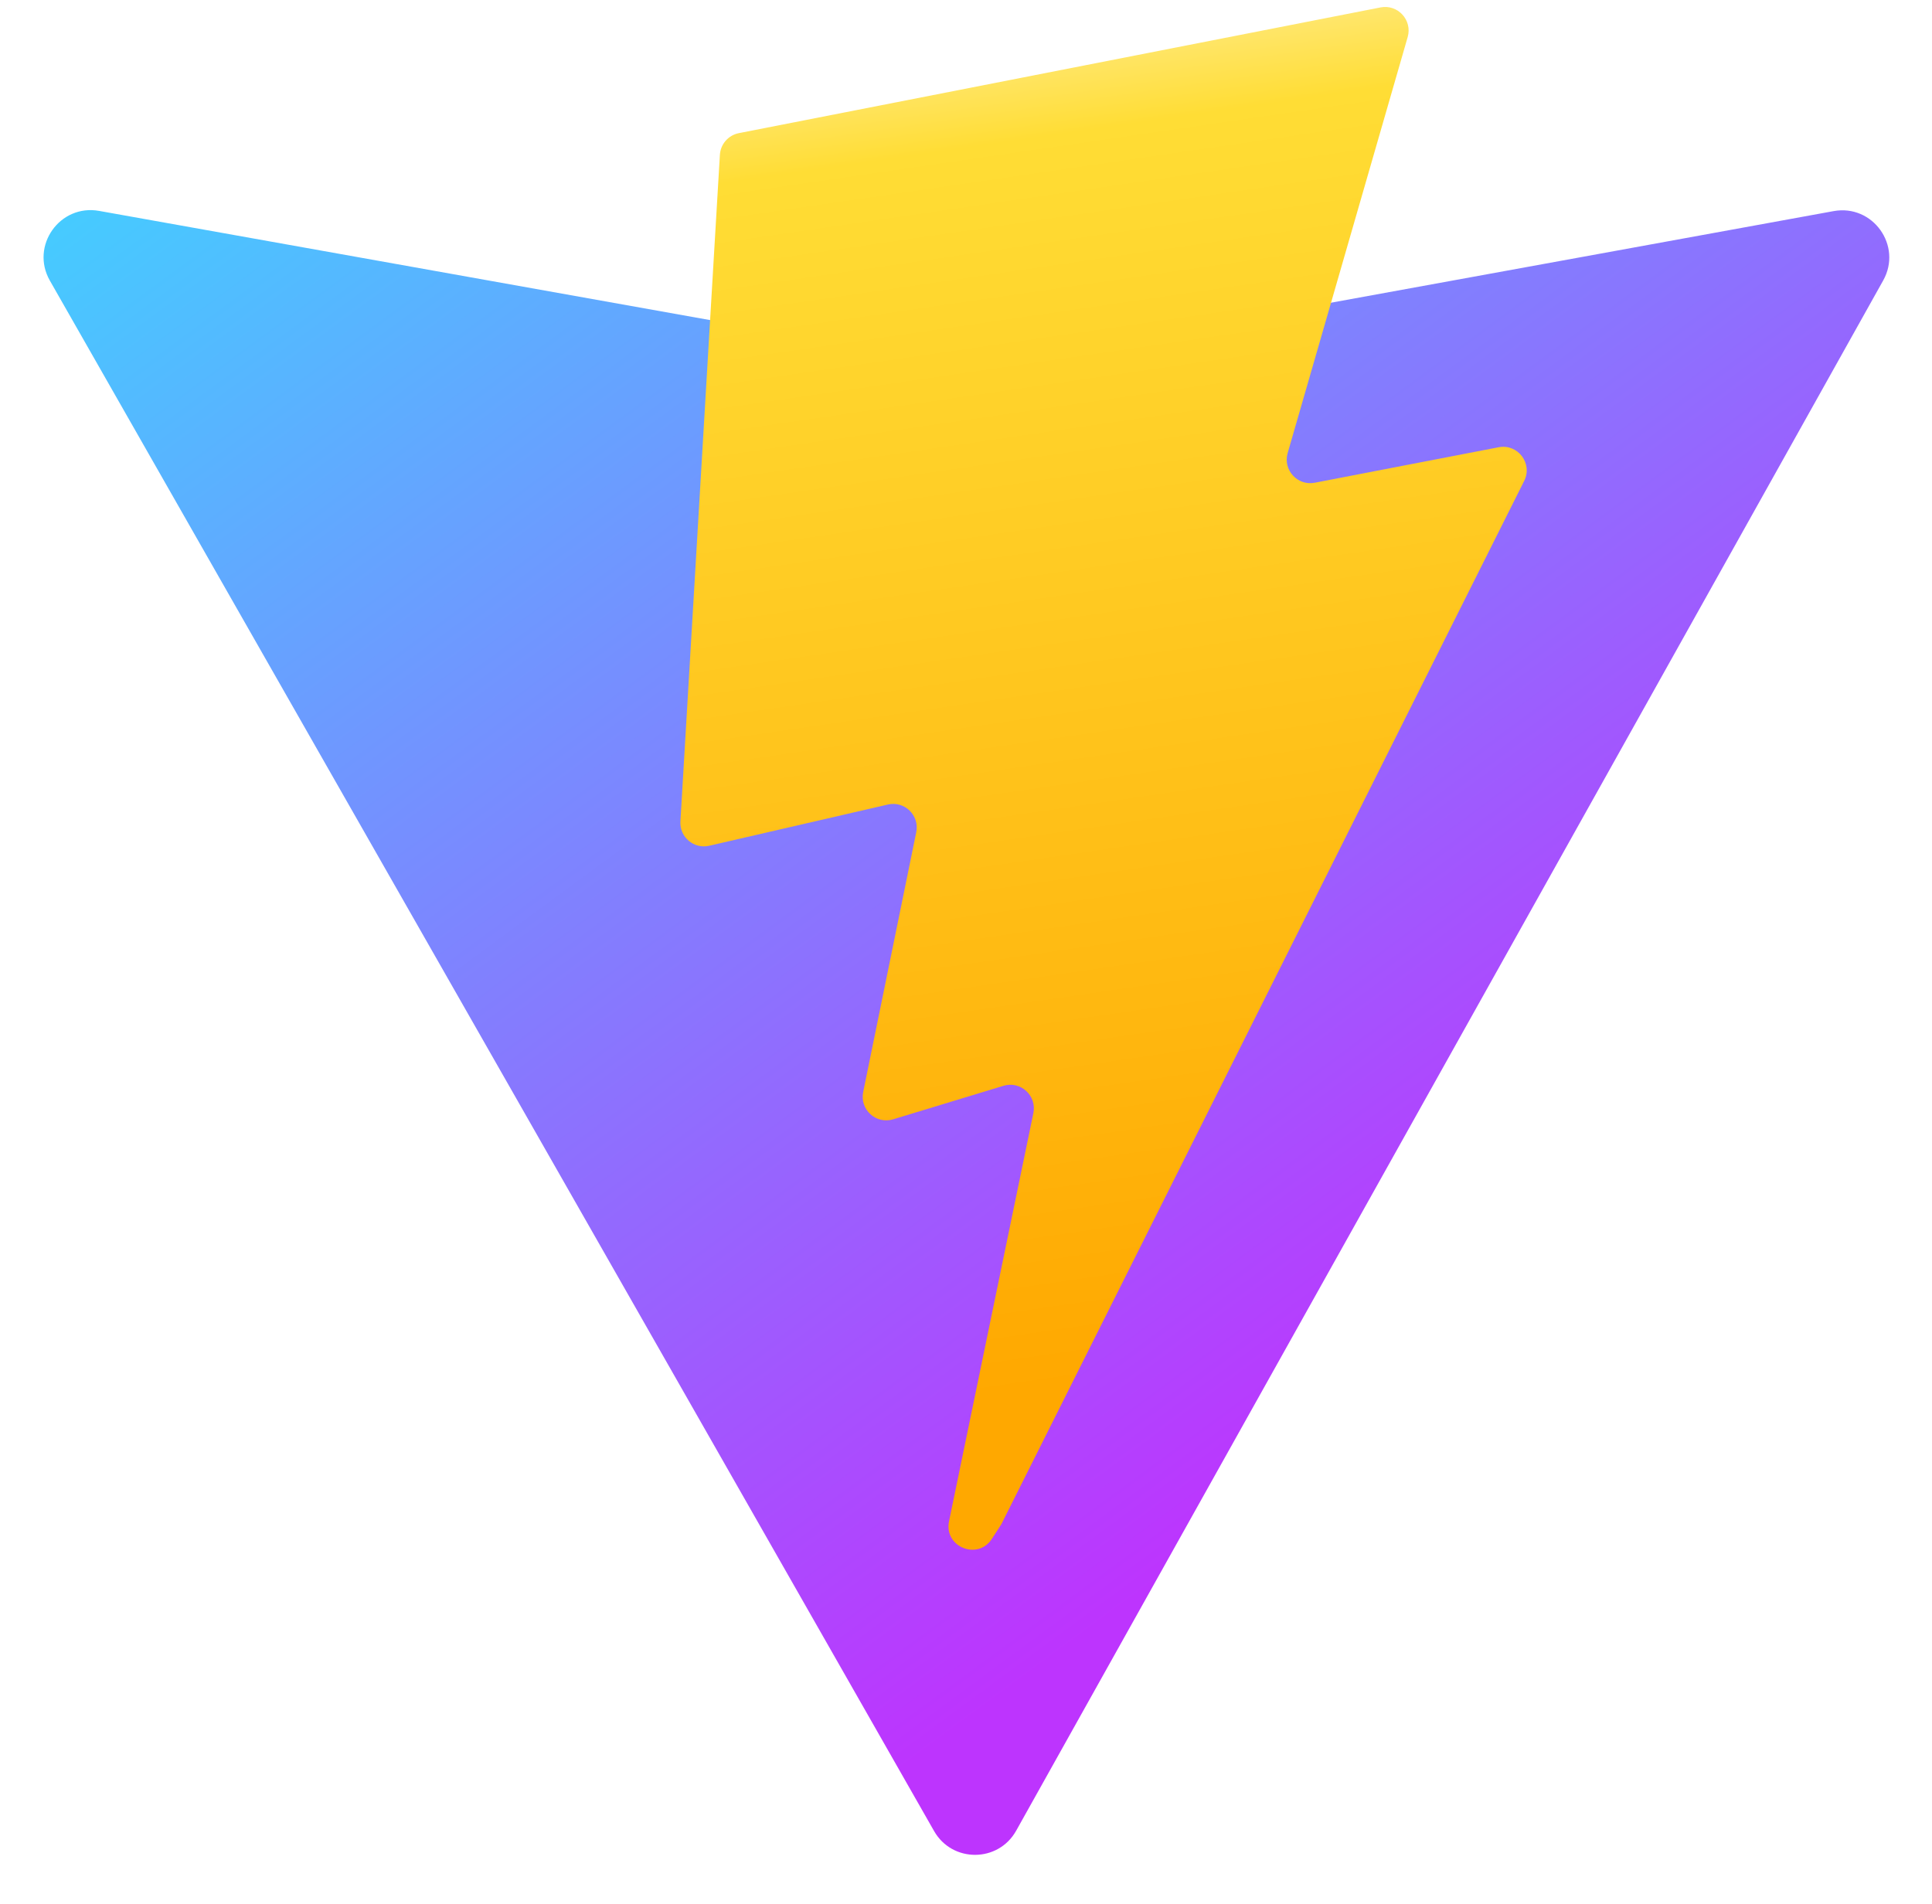
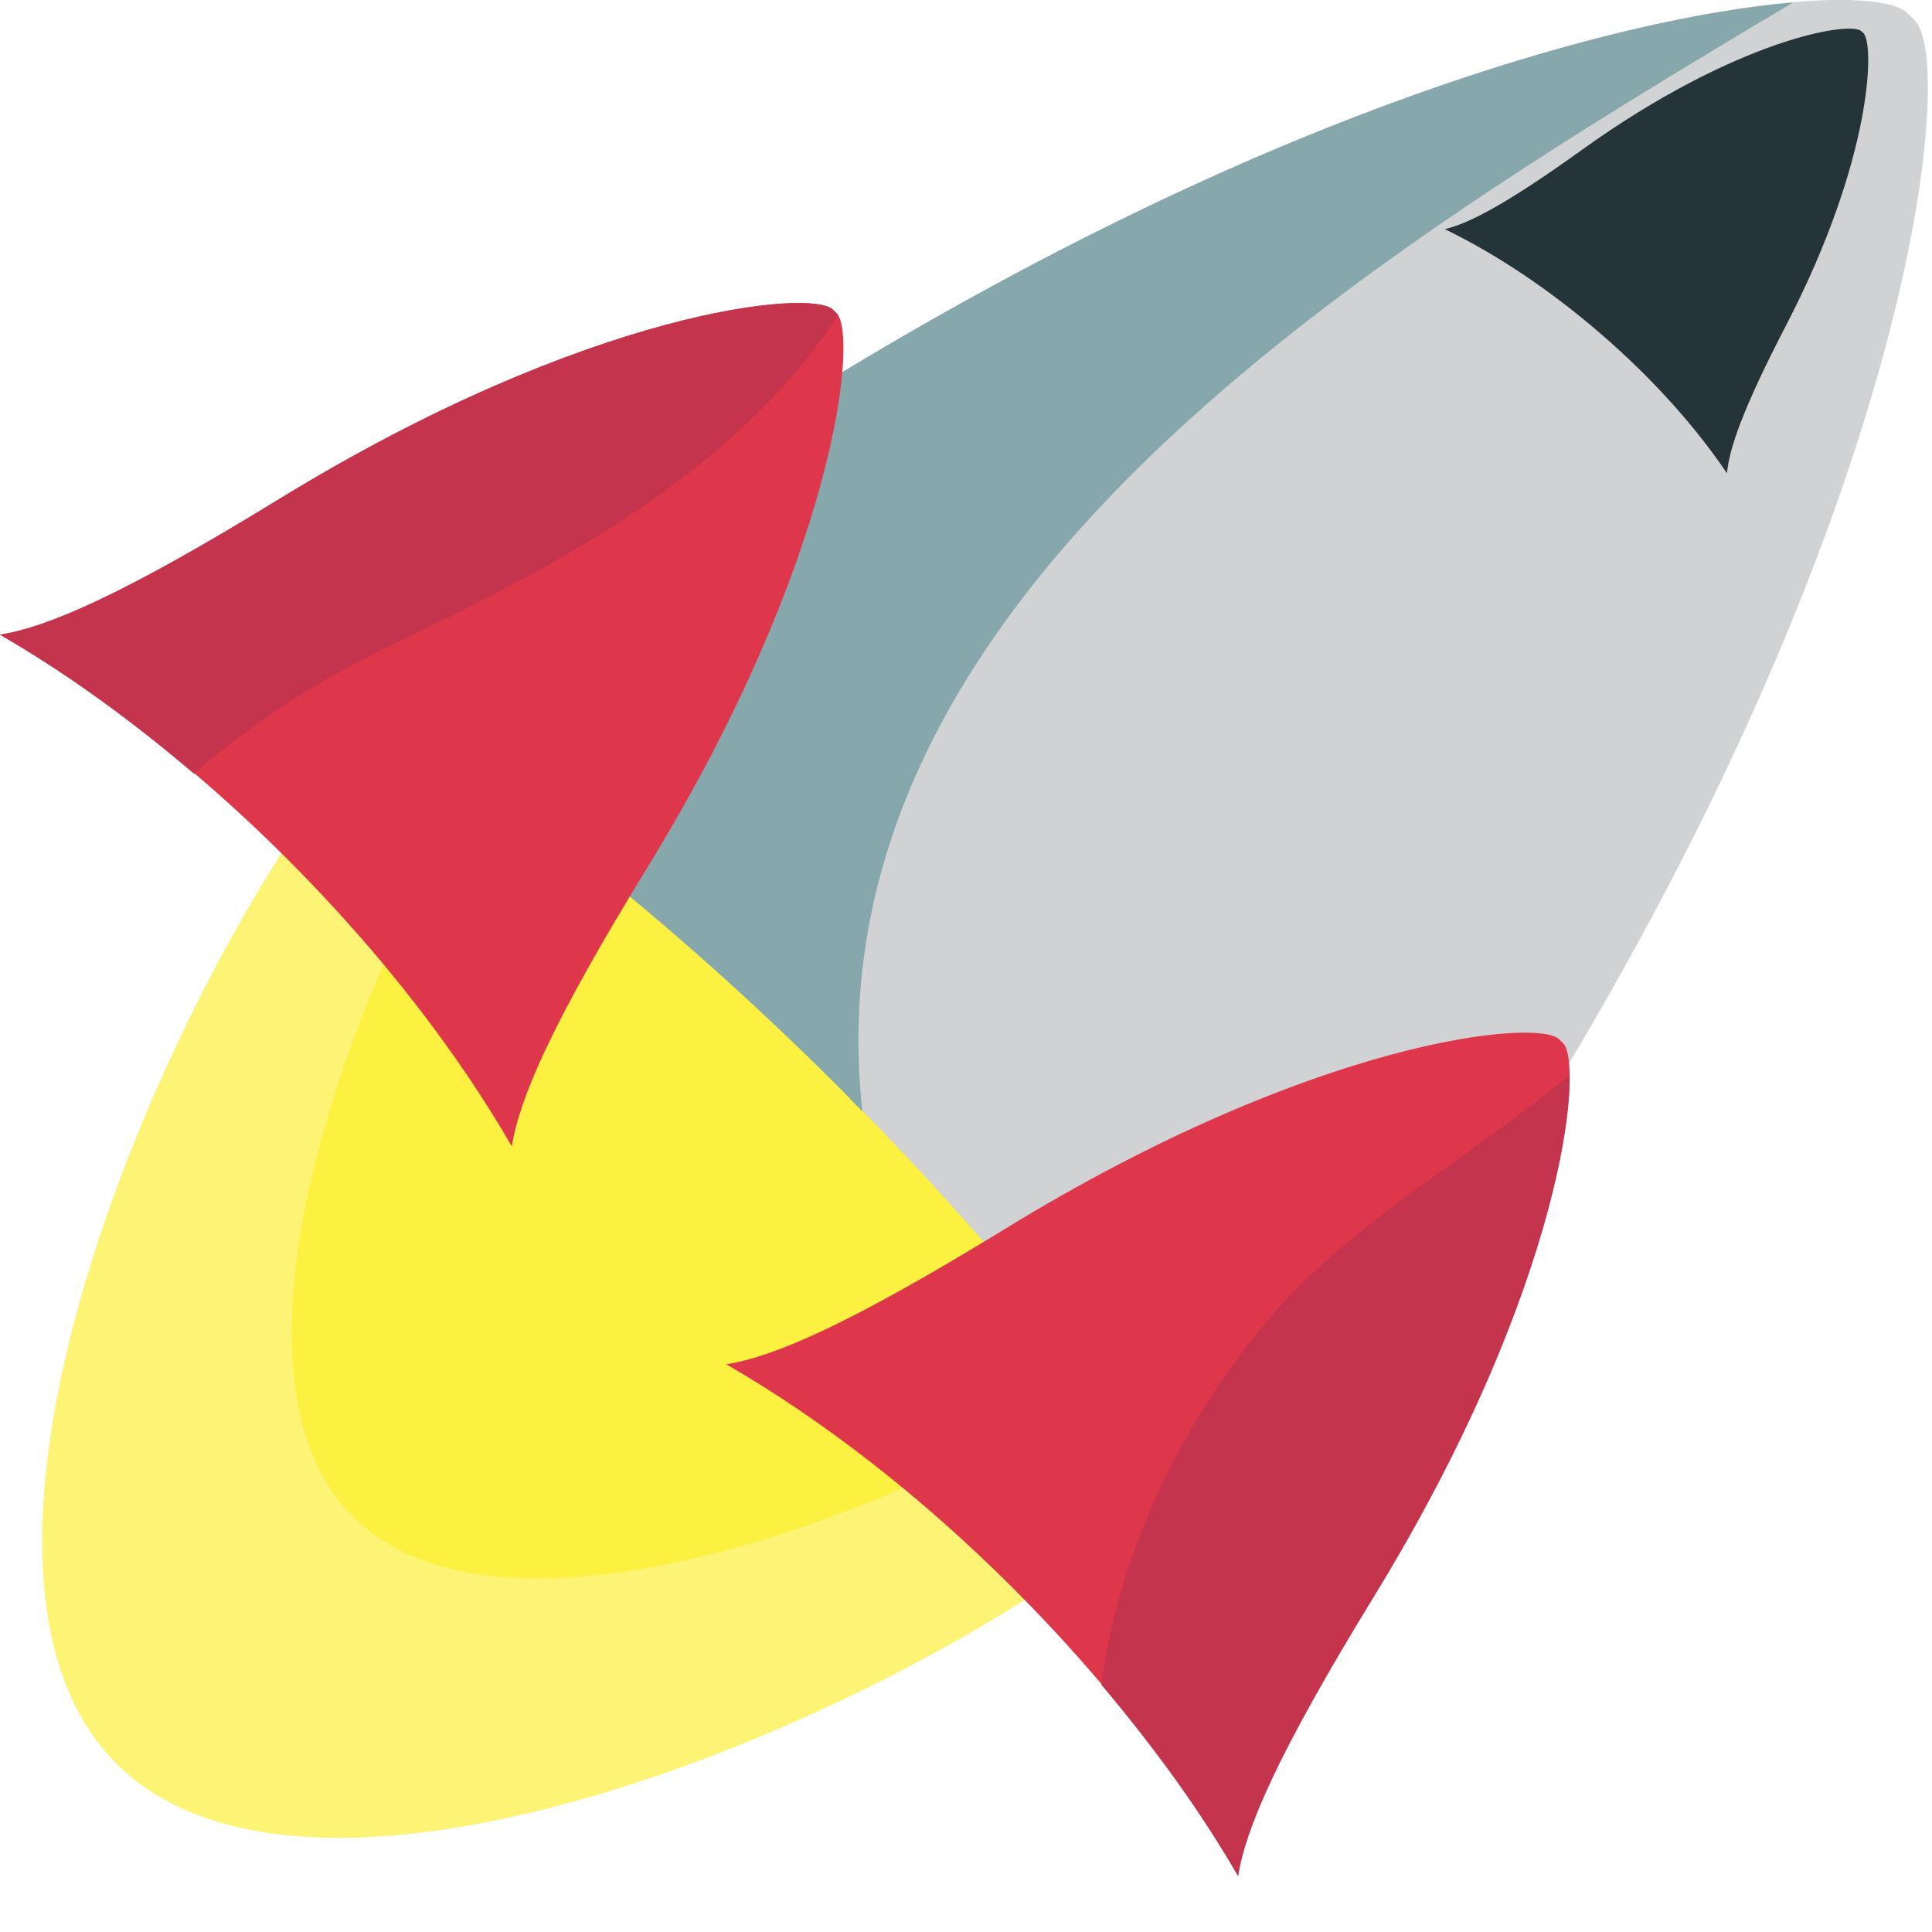
- <svg xmlns="http://www.w3.org/2000/svg" width="410" height="404" viewBox="0 0 410 404" fill="none">
-   <path d="M399.641 59.525L215.643 388.545C211.844 395.338 202.084 395.378 198.228 388.618L10.582 59.556C6.381 52.19 12.68 43.267 21.028 44.759L205.223 77.682C206.398 77.892 207.601 77.89 208.776 77.676L389.119 44.806C397.439 43.289 403.768 52.143 399.641 59.525Z" fill="url(#paint0_linear)" />
-   <path d="M292.965 1.574L156.801 28.255C154.563 28.694 152.906 30.59 152.771 32.866L144.395 174.33C144.198 177.662 147.258 180.248 150.51 179.498L188.42 170.749C191.967 169.931 195.172 173.055 194.443 176.622L183.18 231.775C182.422 235.487 185.907 238.661 189.532 237.56L212.947 230.446C216.577 229.344 220.065 232.527 219.297 236.242L201.398 322.875C200.278 328.294 207.486 331.249 210.492 326.603L212.5 323.5L323.454 102.072C325.312 98.365 322.108 94.137 318.036 94.923L279.014 102.454C275.347 103.161 272.227 99.746 273.262 96.158L298.731 7.867C299.767 4.273 296.636 0.855 292.965 1.574Z" fill="url(#paint1_linear)" />
-   <defs>
-     <linearGradient id="paint0_linear" x1="6" y1="33" x2="235" y2="344" gradientUnits="userSpaceOnUse">
-       <stop stop-color="#41D1FF" />
-       <stop offset="1" stop-color="#BD34FE" />
-     </linearGradient>
-     <linearGradient id="paint1_linear" x1="194.651" y1="8.818" x2="236.076" y2="292.989" gradientUnits="userSpaceOnUse">
-       <stop stop-color="#FFEA83" />
-       <stop offset="0.083" stop-color="#FFDD35" />
-       <stop offset="1" stop-color="#FFA800" />
-     </linearGradient>
-   </defs>
+ <svg xmlns="http://www.w3.org/2000/svg" aria-hidden="true" role="img" width="1em" height="1em" preserveAspectRatio="xMidYMid meet" viewBox="0 0 64 64">
+   <g fill="#fbed21">
+     <path d="M39.11 49.04c6.447-6.442 5.87-17.448-1.276-24.599c-7.15-7.149-18.15-7.724-24.599-1.279c-6.443 6.437-16.529 28.11-9.38 35.26c7.153 7.151 28.819-2.94 35.26-9.378" opacity=".62" />
+     <path d="M40.988 42.46c5.354-5.35 4.876-14.492-1.06-20.432c-5.94-5.938-15.08-6.415-20.432-1.062c-5.348 5.346-13.729 23.349-7.791 29.28c5.941 5.941 23.941-2.441 29.28-7.789" opacity=".62" />
+   </g>
+   <path fill="#d1d2d3" d="M27.819 36.04c6.091 6.091 11.02 12.517 14.546 18.616c.492-3.073 2.555-7.911 8.781-18.06C63.512 16.436 64.786 2.028 63.434.682a2.519 2.519 0 0 0-.127-.126a2.569 2.569 0 0 0-.129-.127C61.834-.928 47.432.355 27.264 12.718c-10.149 6.226-14.992 8.285-18.06 8.779c6.097 3.521 12.527 8.455 18.616 14.546" />
+   <path fill="#86a7ac" d="M59.4.082c-5.729.485-17.372 3.584-32.14 12.637c-10.149 6.226-14.992 8.285-18.06 8.779c6.097 3.521 12.527 8.456 18.616 14.546c.256.256.492.516.75.771C26.691 19.705 45.532 8.356 59.399.082" />
+   <path fill="#de374b" d="M33.577 52.628c3.112 3.114 5.635 6.396 7.436 9.516c.249-1.572 1.303-4.046 4.484-9.234c6.32-10.305 6.977-17.667 6.281-18.355c-.02-.021-.046-.042-.065-.063s-.042-.046-.065-.065c-.687-.692-8.05-.037-18.354 6.281c-5.187 3.182-7.663 4.235-9.236 4.486c3.121 1.797 6.407 4.322 9.519 7.434" />
+   <path fill="#c5344d" d="M41.699 44.09c-2.653 3.278-4.675 7.455-5.208 11.729c1.787 2.115 3.326 4.255 4.521 6.323c.249-1.572 1.303-4.046 4.484-9.234c5.146-8.39 6.534-14.828 6.5-17.302c-3.415 2.852-7.447 4.955-10.297 8.484" />
+   <path fill="#de374b" d="M9.52 28.46c3.112 3.114 5.634 6.397 7.435 9.516c.249-1.572 1.302-4.046 4.487-9.234c6.318-10.305 6.971-17.667 6.279-18.356c-.02-.022-.044-.042-.066-.063c-.024-.022-.042-.046-.065-.065c-.686-.693-8.05-.037-18.354 6.281C4.05 19.721 1.574 20.774 0 21.025c3.121 1.799 6.408 4.324 9.52 7.435" />
+   <path fill="#c5344d" d="M12.844 21.432c5.595-2.679 11.441-5.706 14.918-10.973c-.016-.022-.026-.057-.026-.057c-.035-.037-.059-.057-.081-.079c-.024-.022-.042-.046-.065-.065c-.686-.693-8.05-.037-18.354 6.281C4.05 19.721 1.574 20.774 0 21.025c2.104 1.213 4.279 2.778 6.427 4.607a28.72 28.72 0 0 1 6.417-4.2" />
+   <path fill="#243438" d="M53.03 11.06c1.724 1.486 3.138 3.082 4.179 4.618c.071-.815.52-2.129 1.965-4.916c2.869-5.534 2.928-9.347 2.546-9.673a.09.09 0 0 0-.035-.03a.273.273 0 0 0-.035-.033c-.38-.33-4.14.28-9.21 3.912c-2.546 1.832-3.78 2.463-4.578 2.653c1.667.809 3.454 1.985 5.168 3.469" />
</svg>
